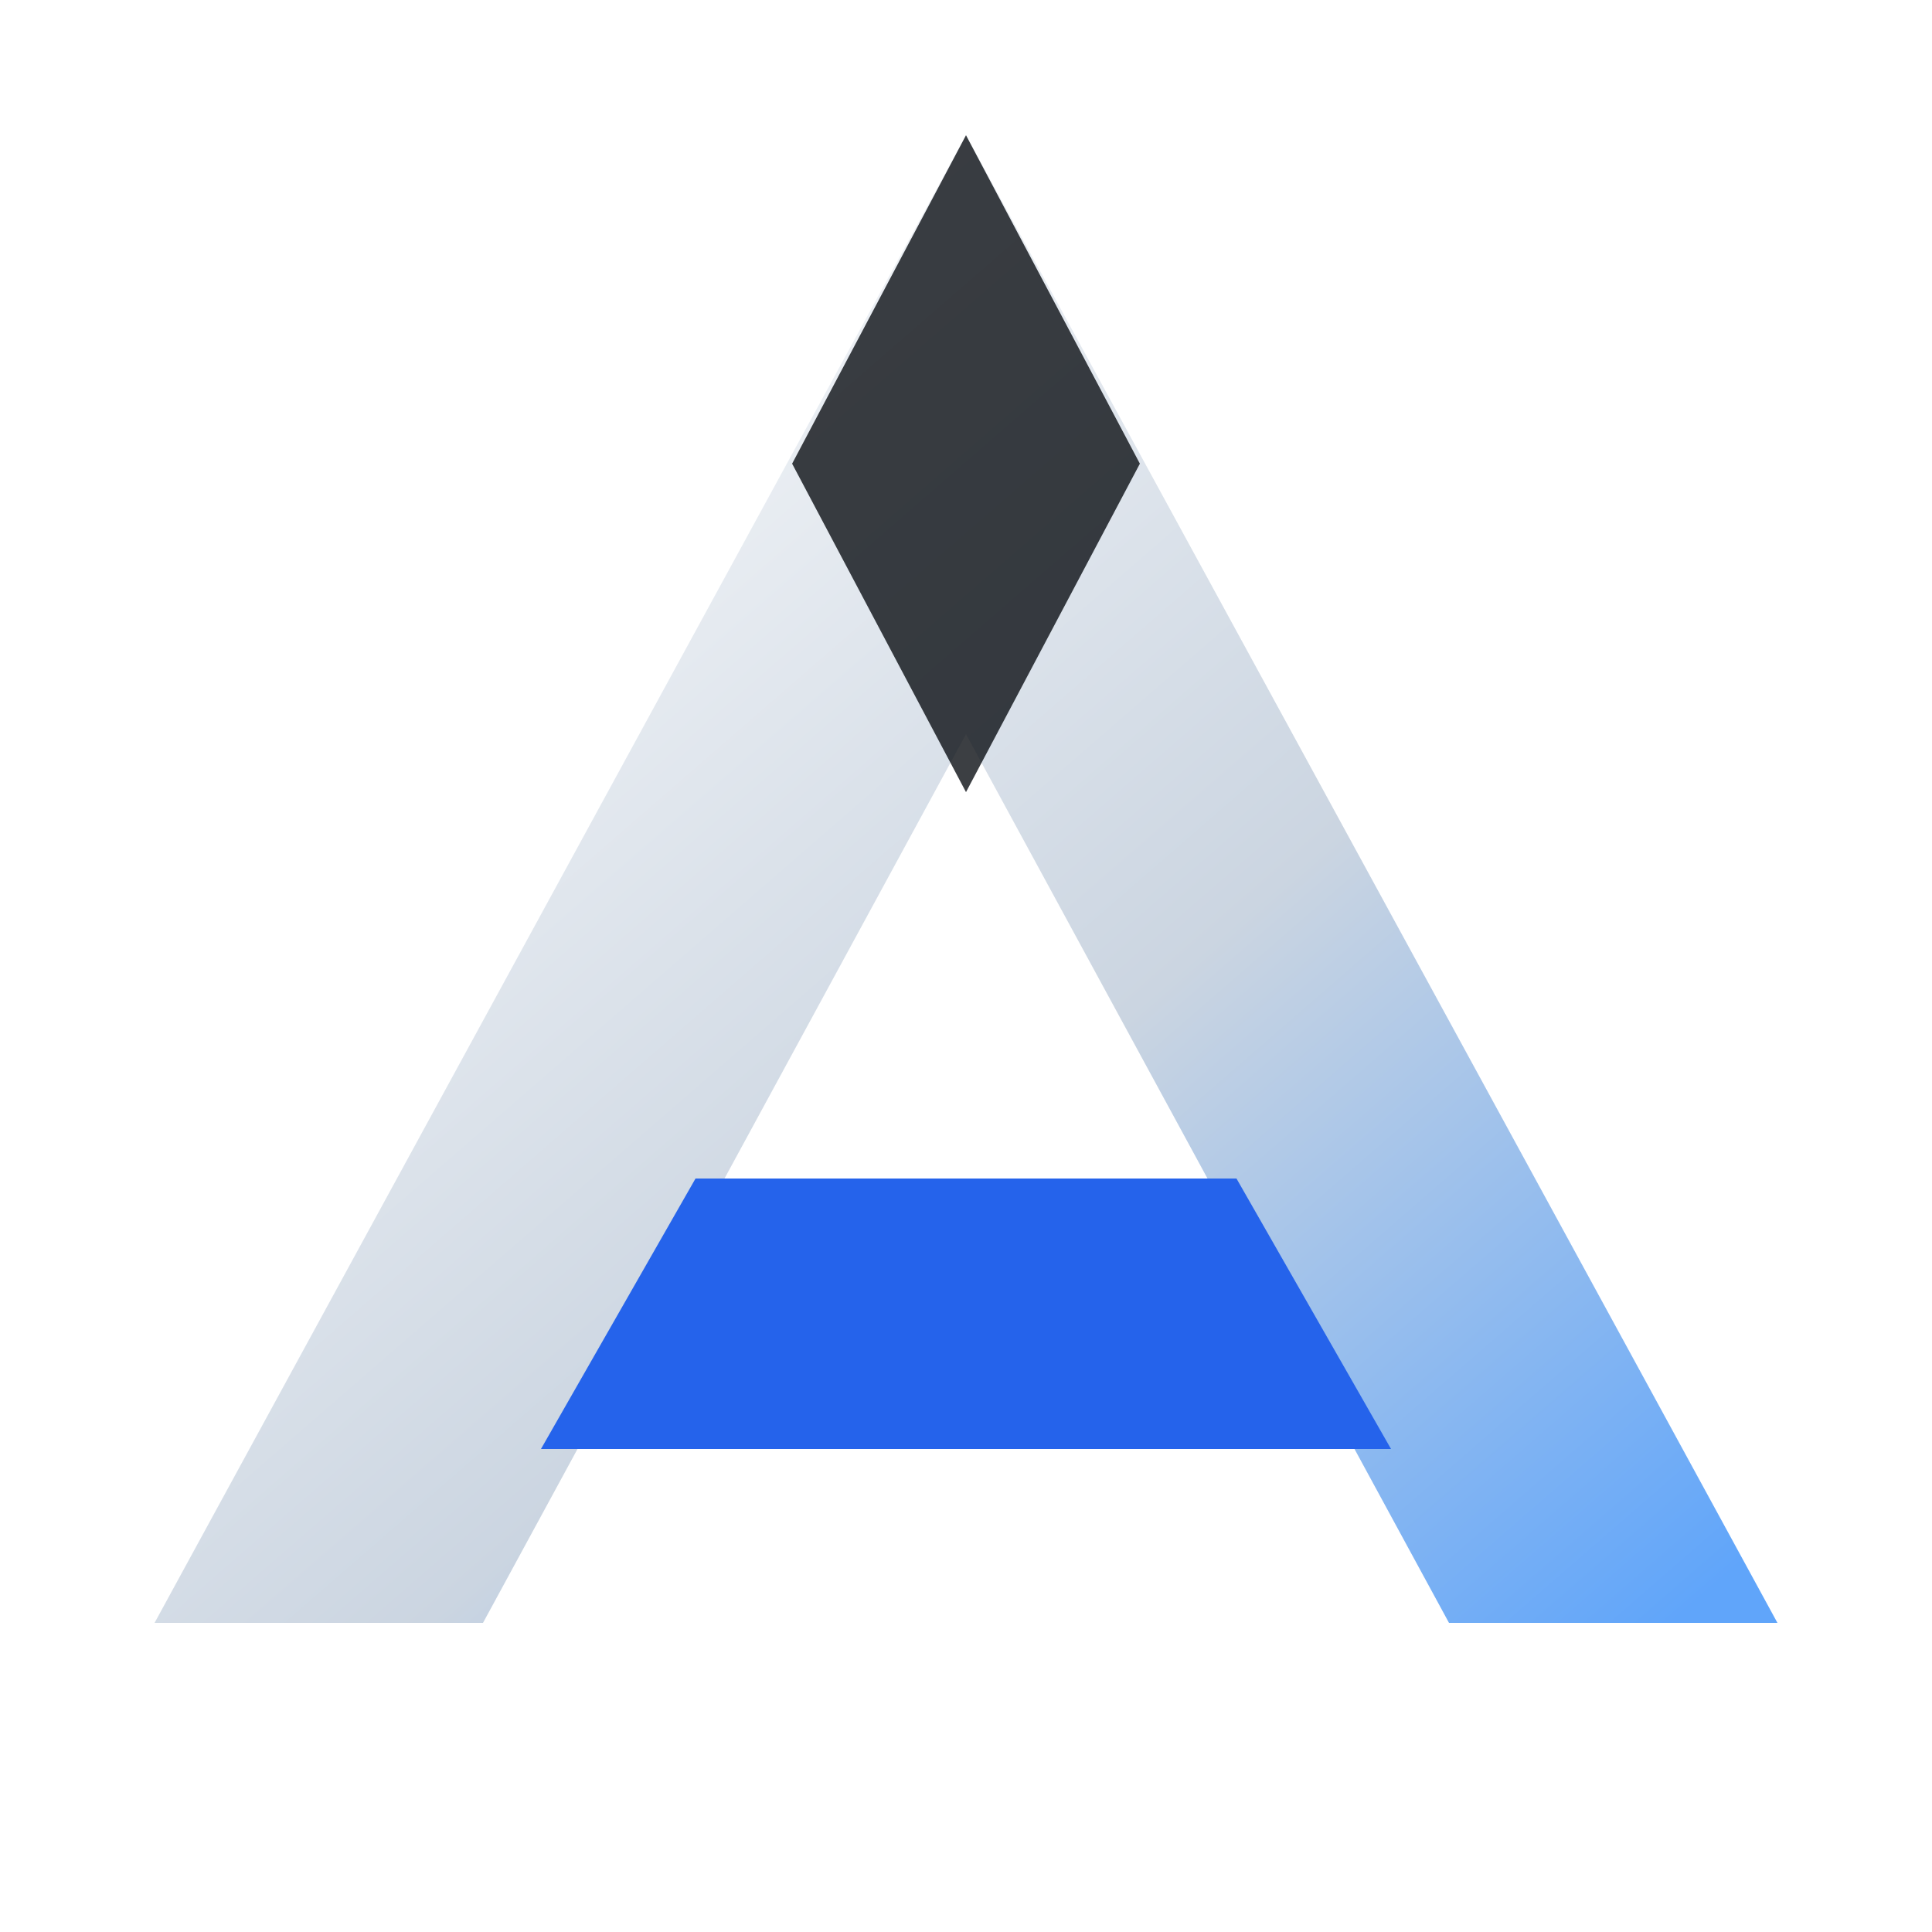
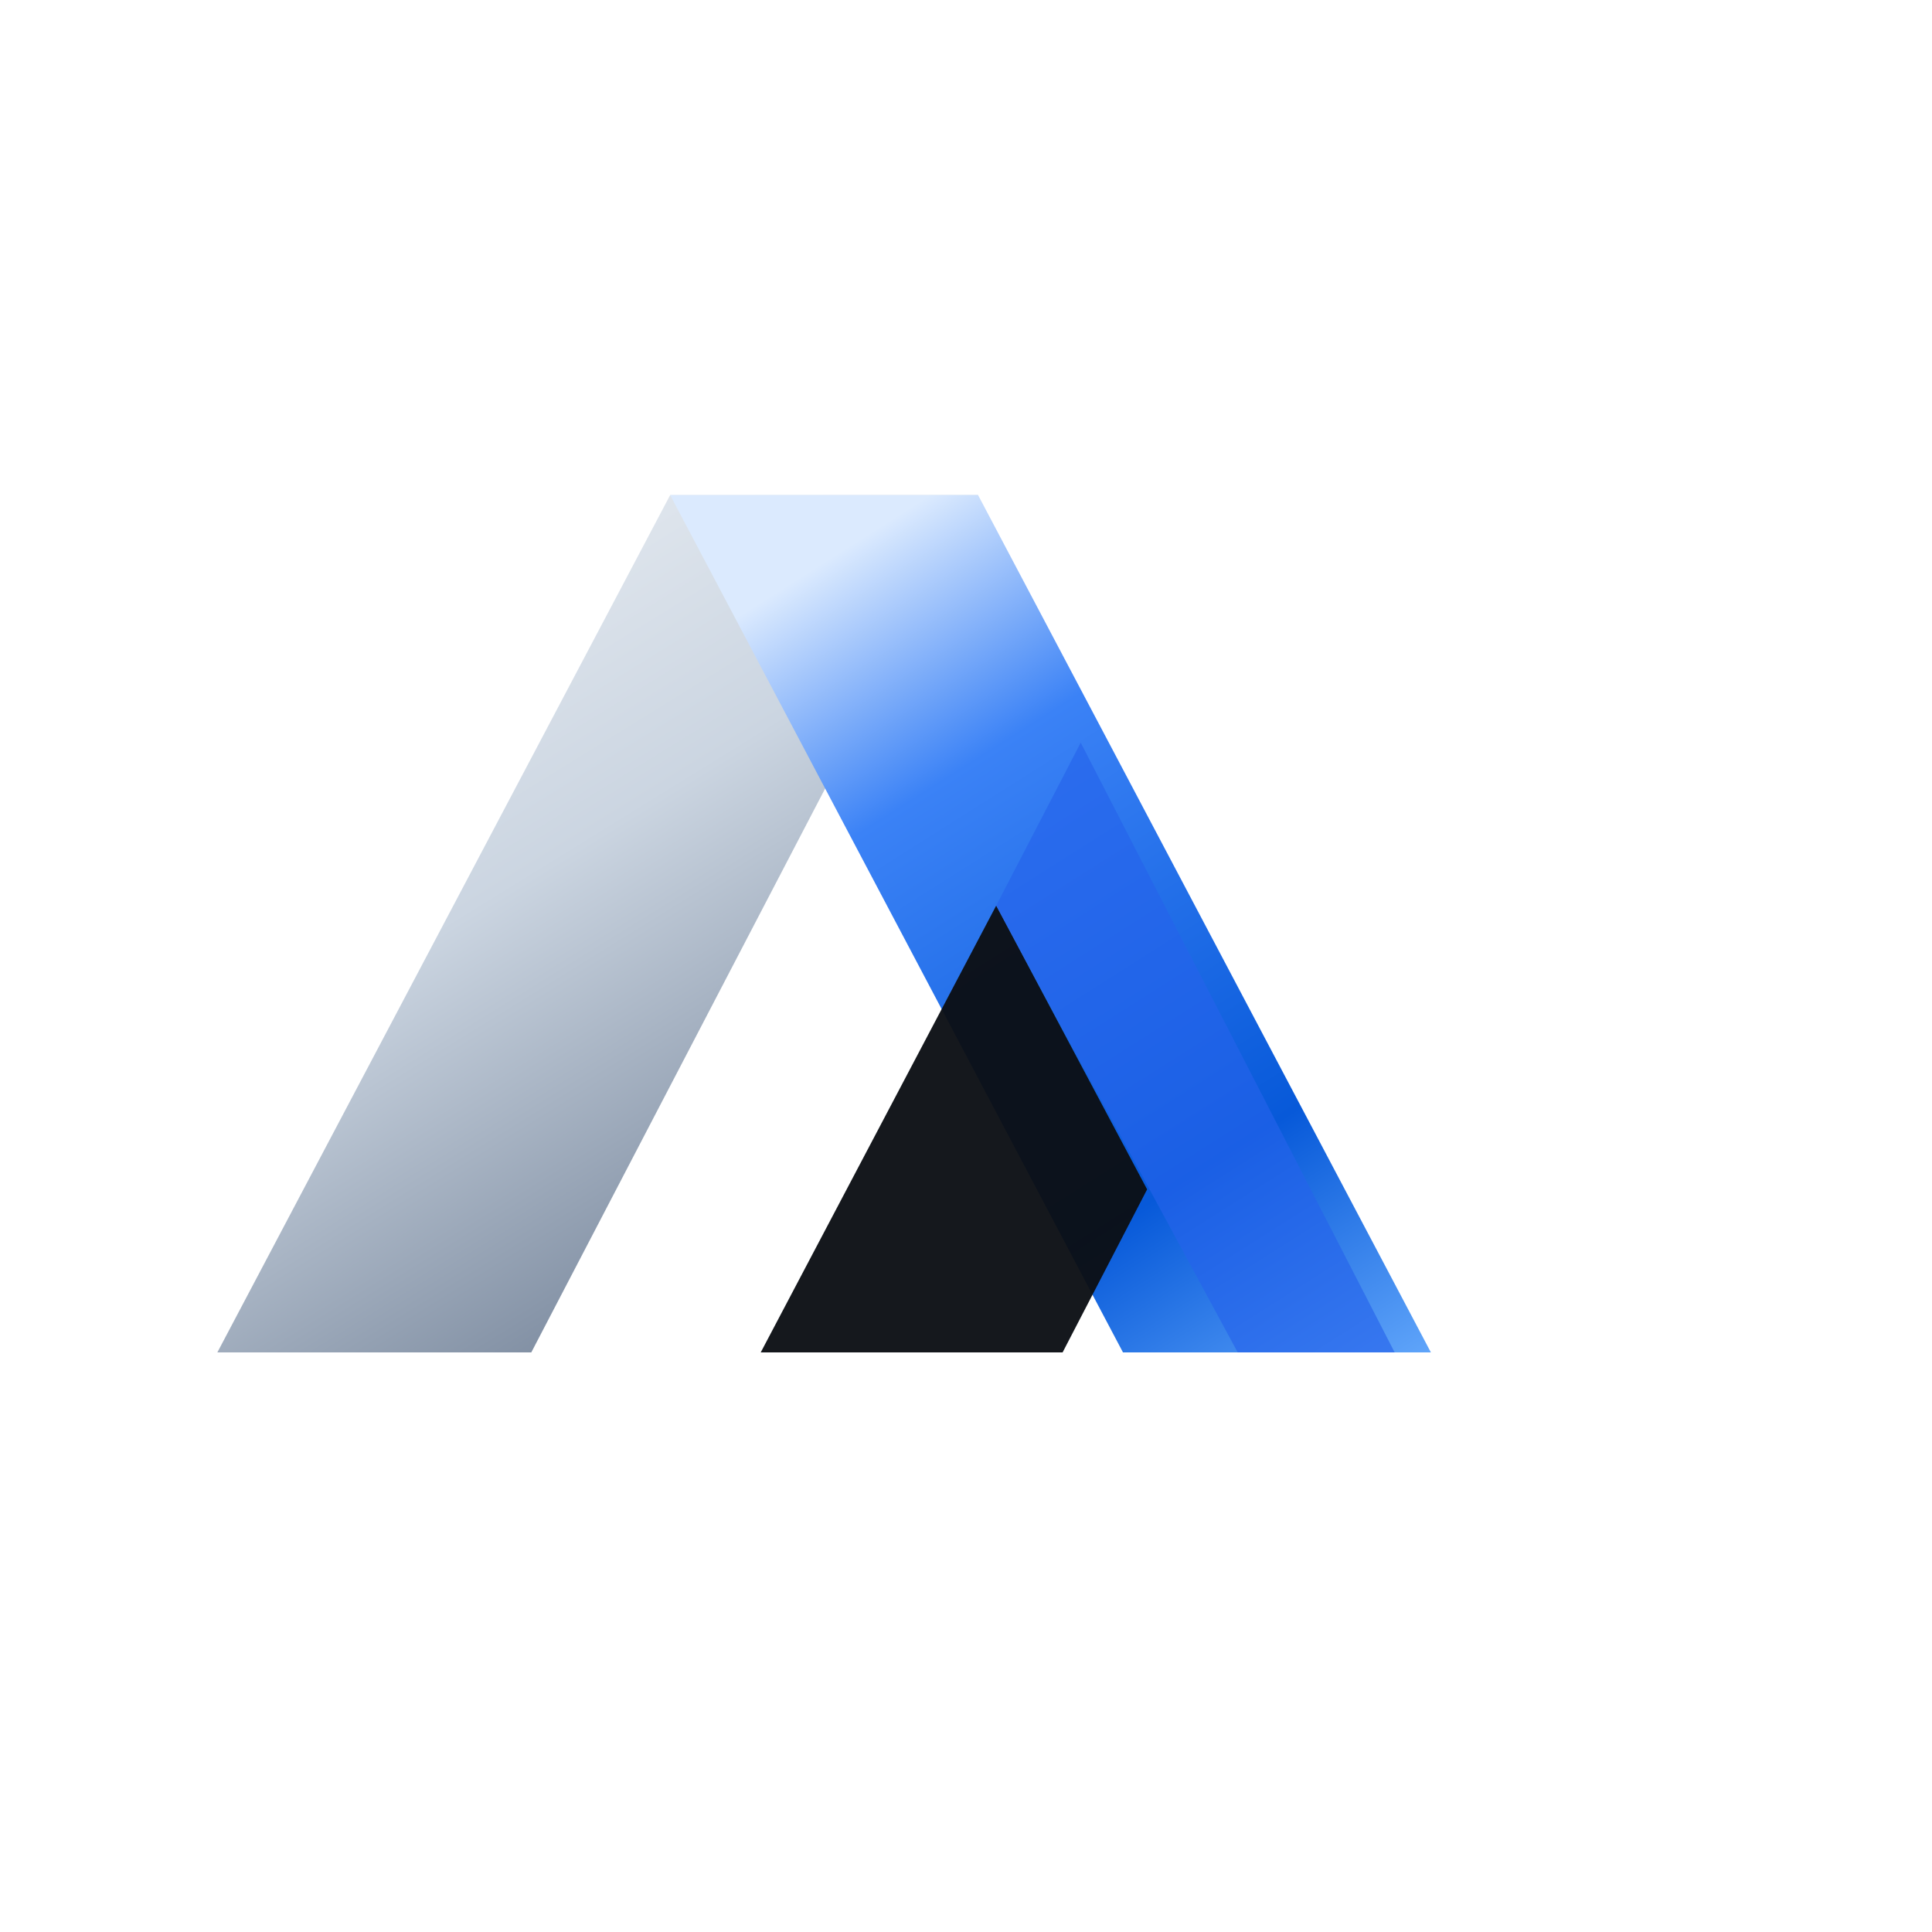
- <svg xmlns="http://www.w3.org/2000/svg" viewBox="0 0 100 100" fill="none">
+ <svg xmlns="http://www.w3.org/2000/svg" viewBox="0 0 320 320" fill="none">
  <defs>
-     <linearGradient id="a" x1="16" y1="12" x2="82" y2="88" gradientUnits="userSpaceOnUse">
-       <stop stop-color="#fff" />
-       <stop offset=".58" stop-color="#CBD5E1" />
+     <linearGradient id="steel" x1="64" y1="45" x2="166" y2="210" gradientUnits="userSpaceOnUse">
+       <stop stop-color="#F8FAFC" />
+       <stop offset=".5" stop-color="#CBD5E1" />
+       <stop offset="1" stop-color="#64748B" />
+     </linearGradient>
+     <linearGradient id="blue" x1="154" y1="82" x2="242" y2="221" gradientUnits="userSpaceOnUse">
+       <stop stop-color="#DBEAFE" />
+       <stop offset=".25" stop-color="#3B82F6" />
+       <stop offset=".72" stop-color="#0759D9" />
      <stop offset="1" stop-color="#60A5FA" />
    </linearGradient>
  </defs>
-   <path d="M50 7 92 84H75L50 38 25 84H8L50 7Z" fill="url(#a)" />
-   <path d="M36 61h28l8 14H28l8-14Z" fill="#2563EB" />
-   <path d="M50 7 59 24 50 41 41 24 50 7Z" fill="#0B0F14" opacity=".8" />
+   <path d="M36 224 111 82h51l-74 142H36Z" fill="url(#steel)" />
+   <path d="M111 82h51l75 142h-51L111 82Z" fill="url(#blue)" />
+   <path d="m126 224 39-74 25 47-14 27h-50Z" fill="#0B0F14" opacity=".96" />
+   <path d="m165 150 14-27 52 101h-26l-40-74Z" fill="#2563EB" opacity=".65" />
</svg>
